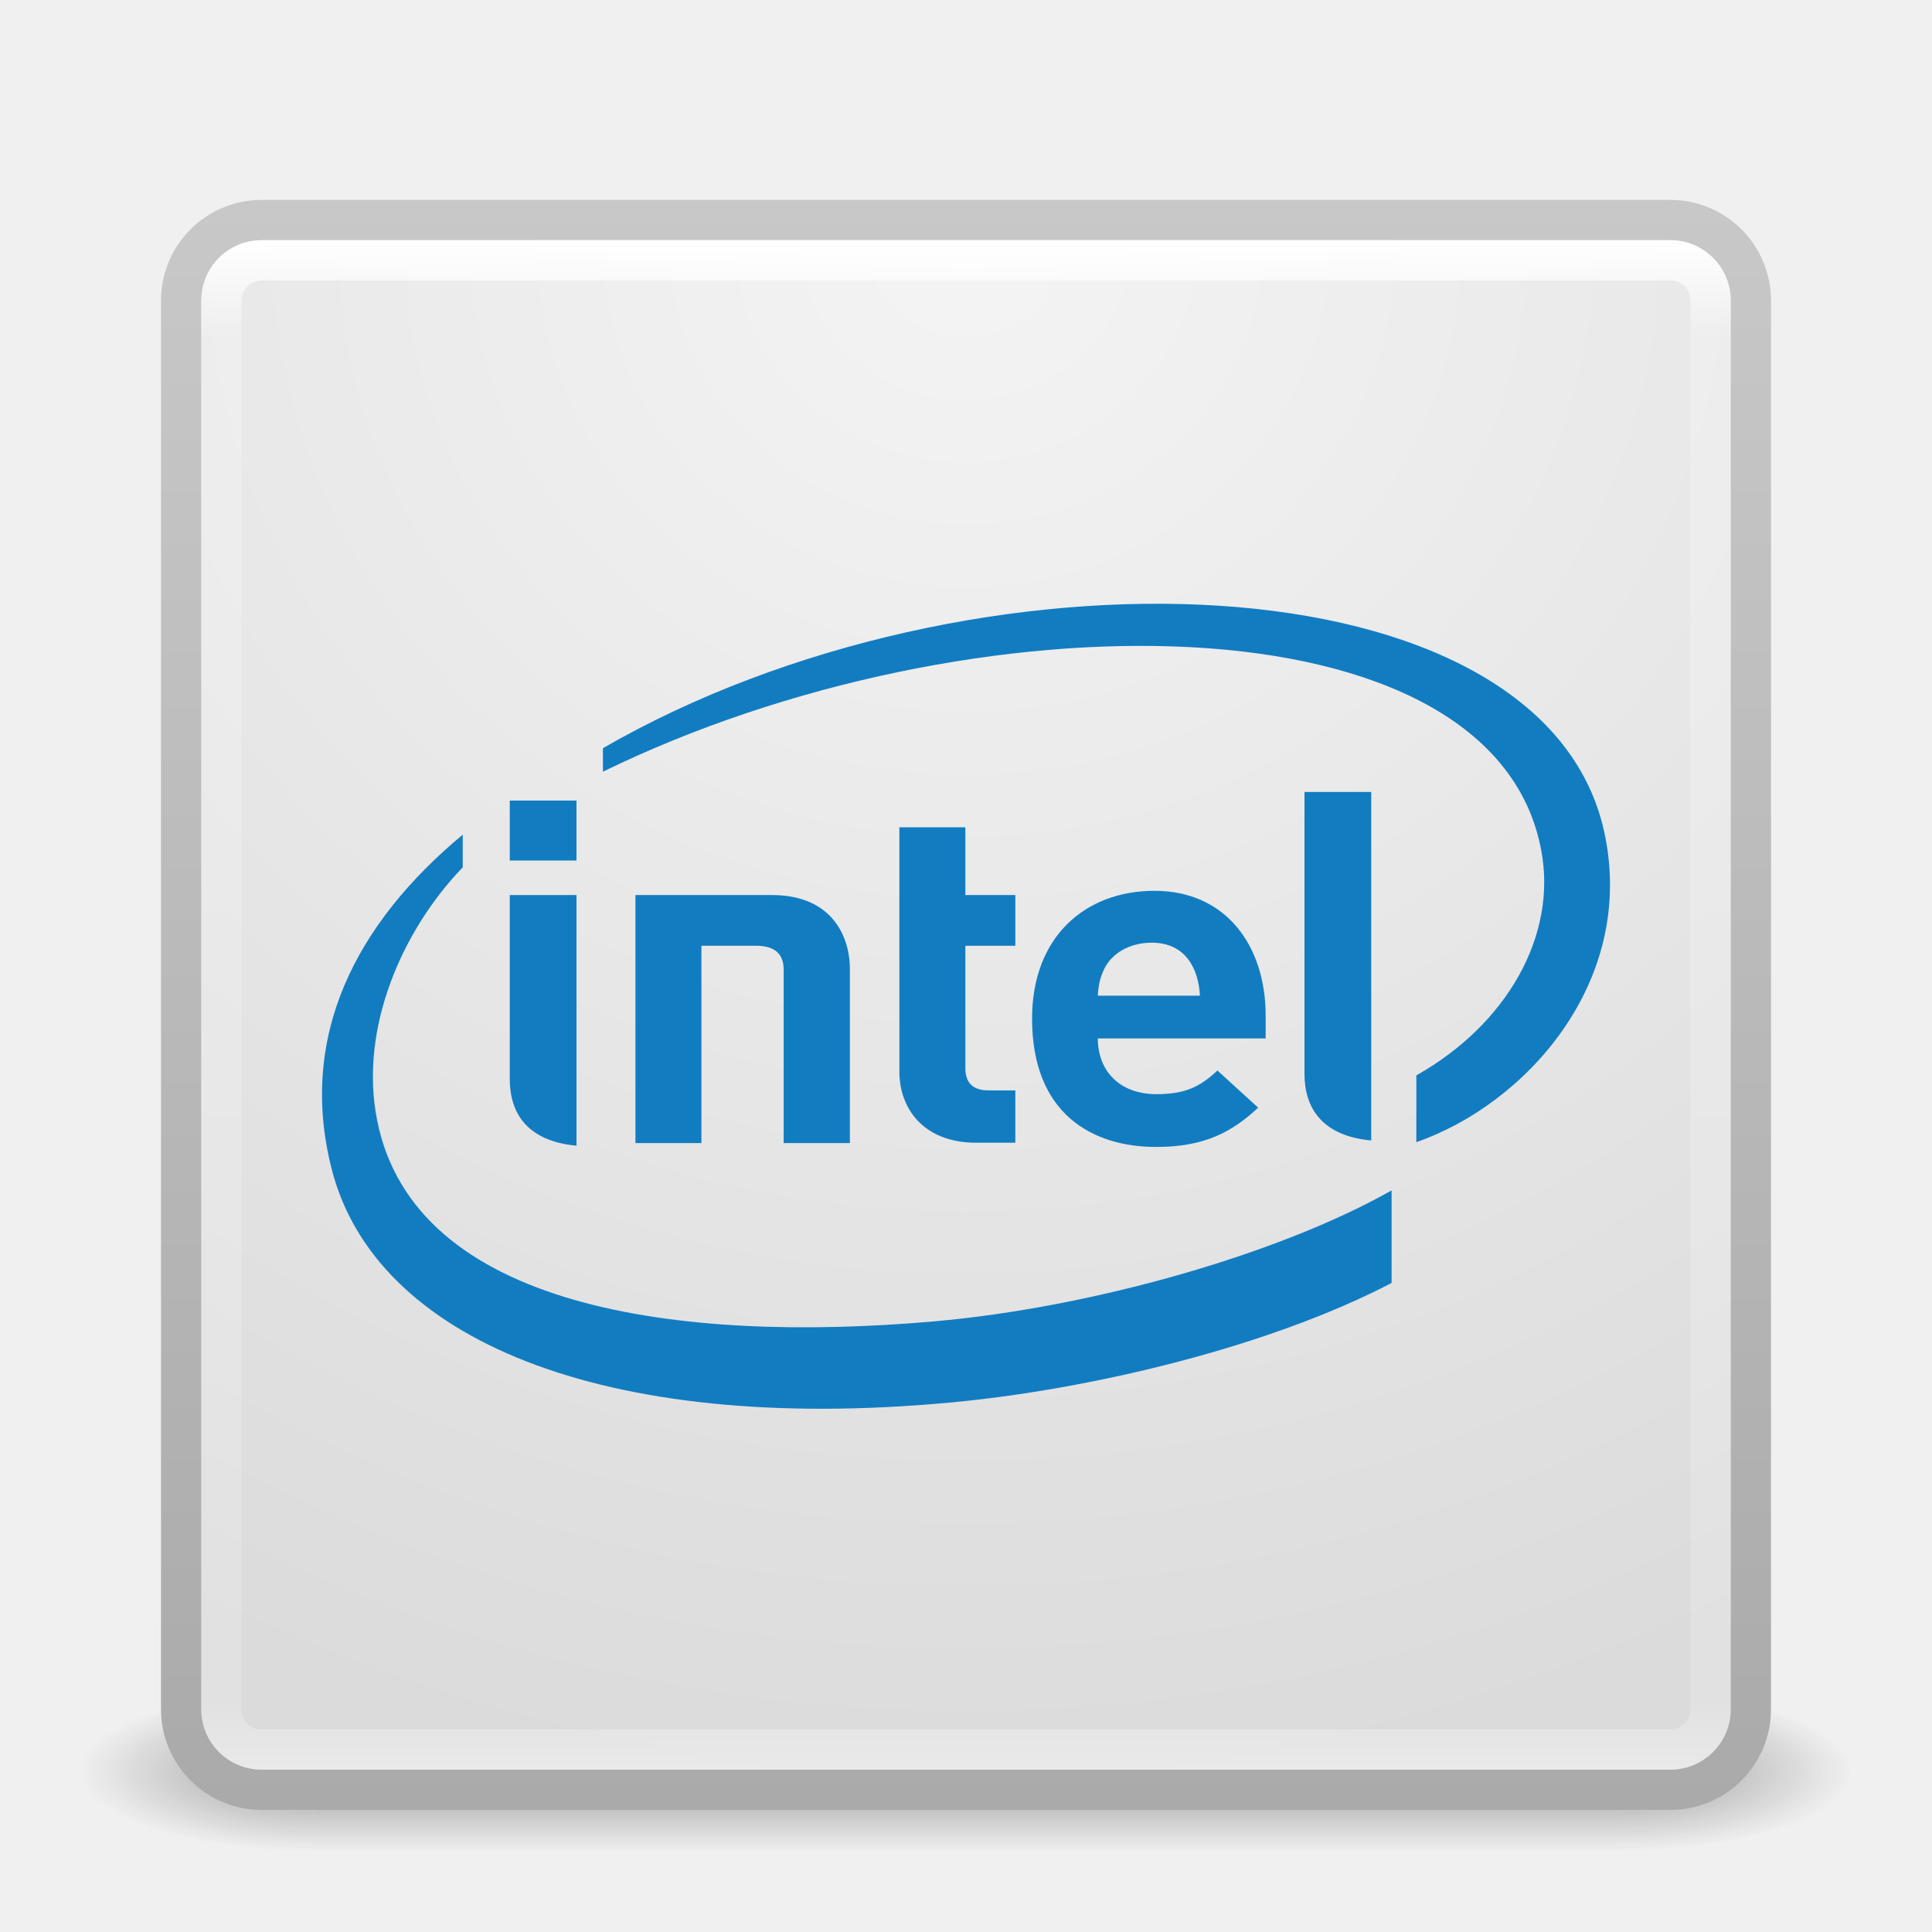
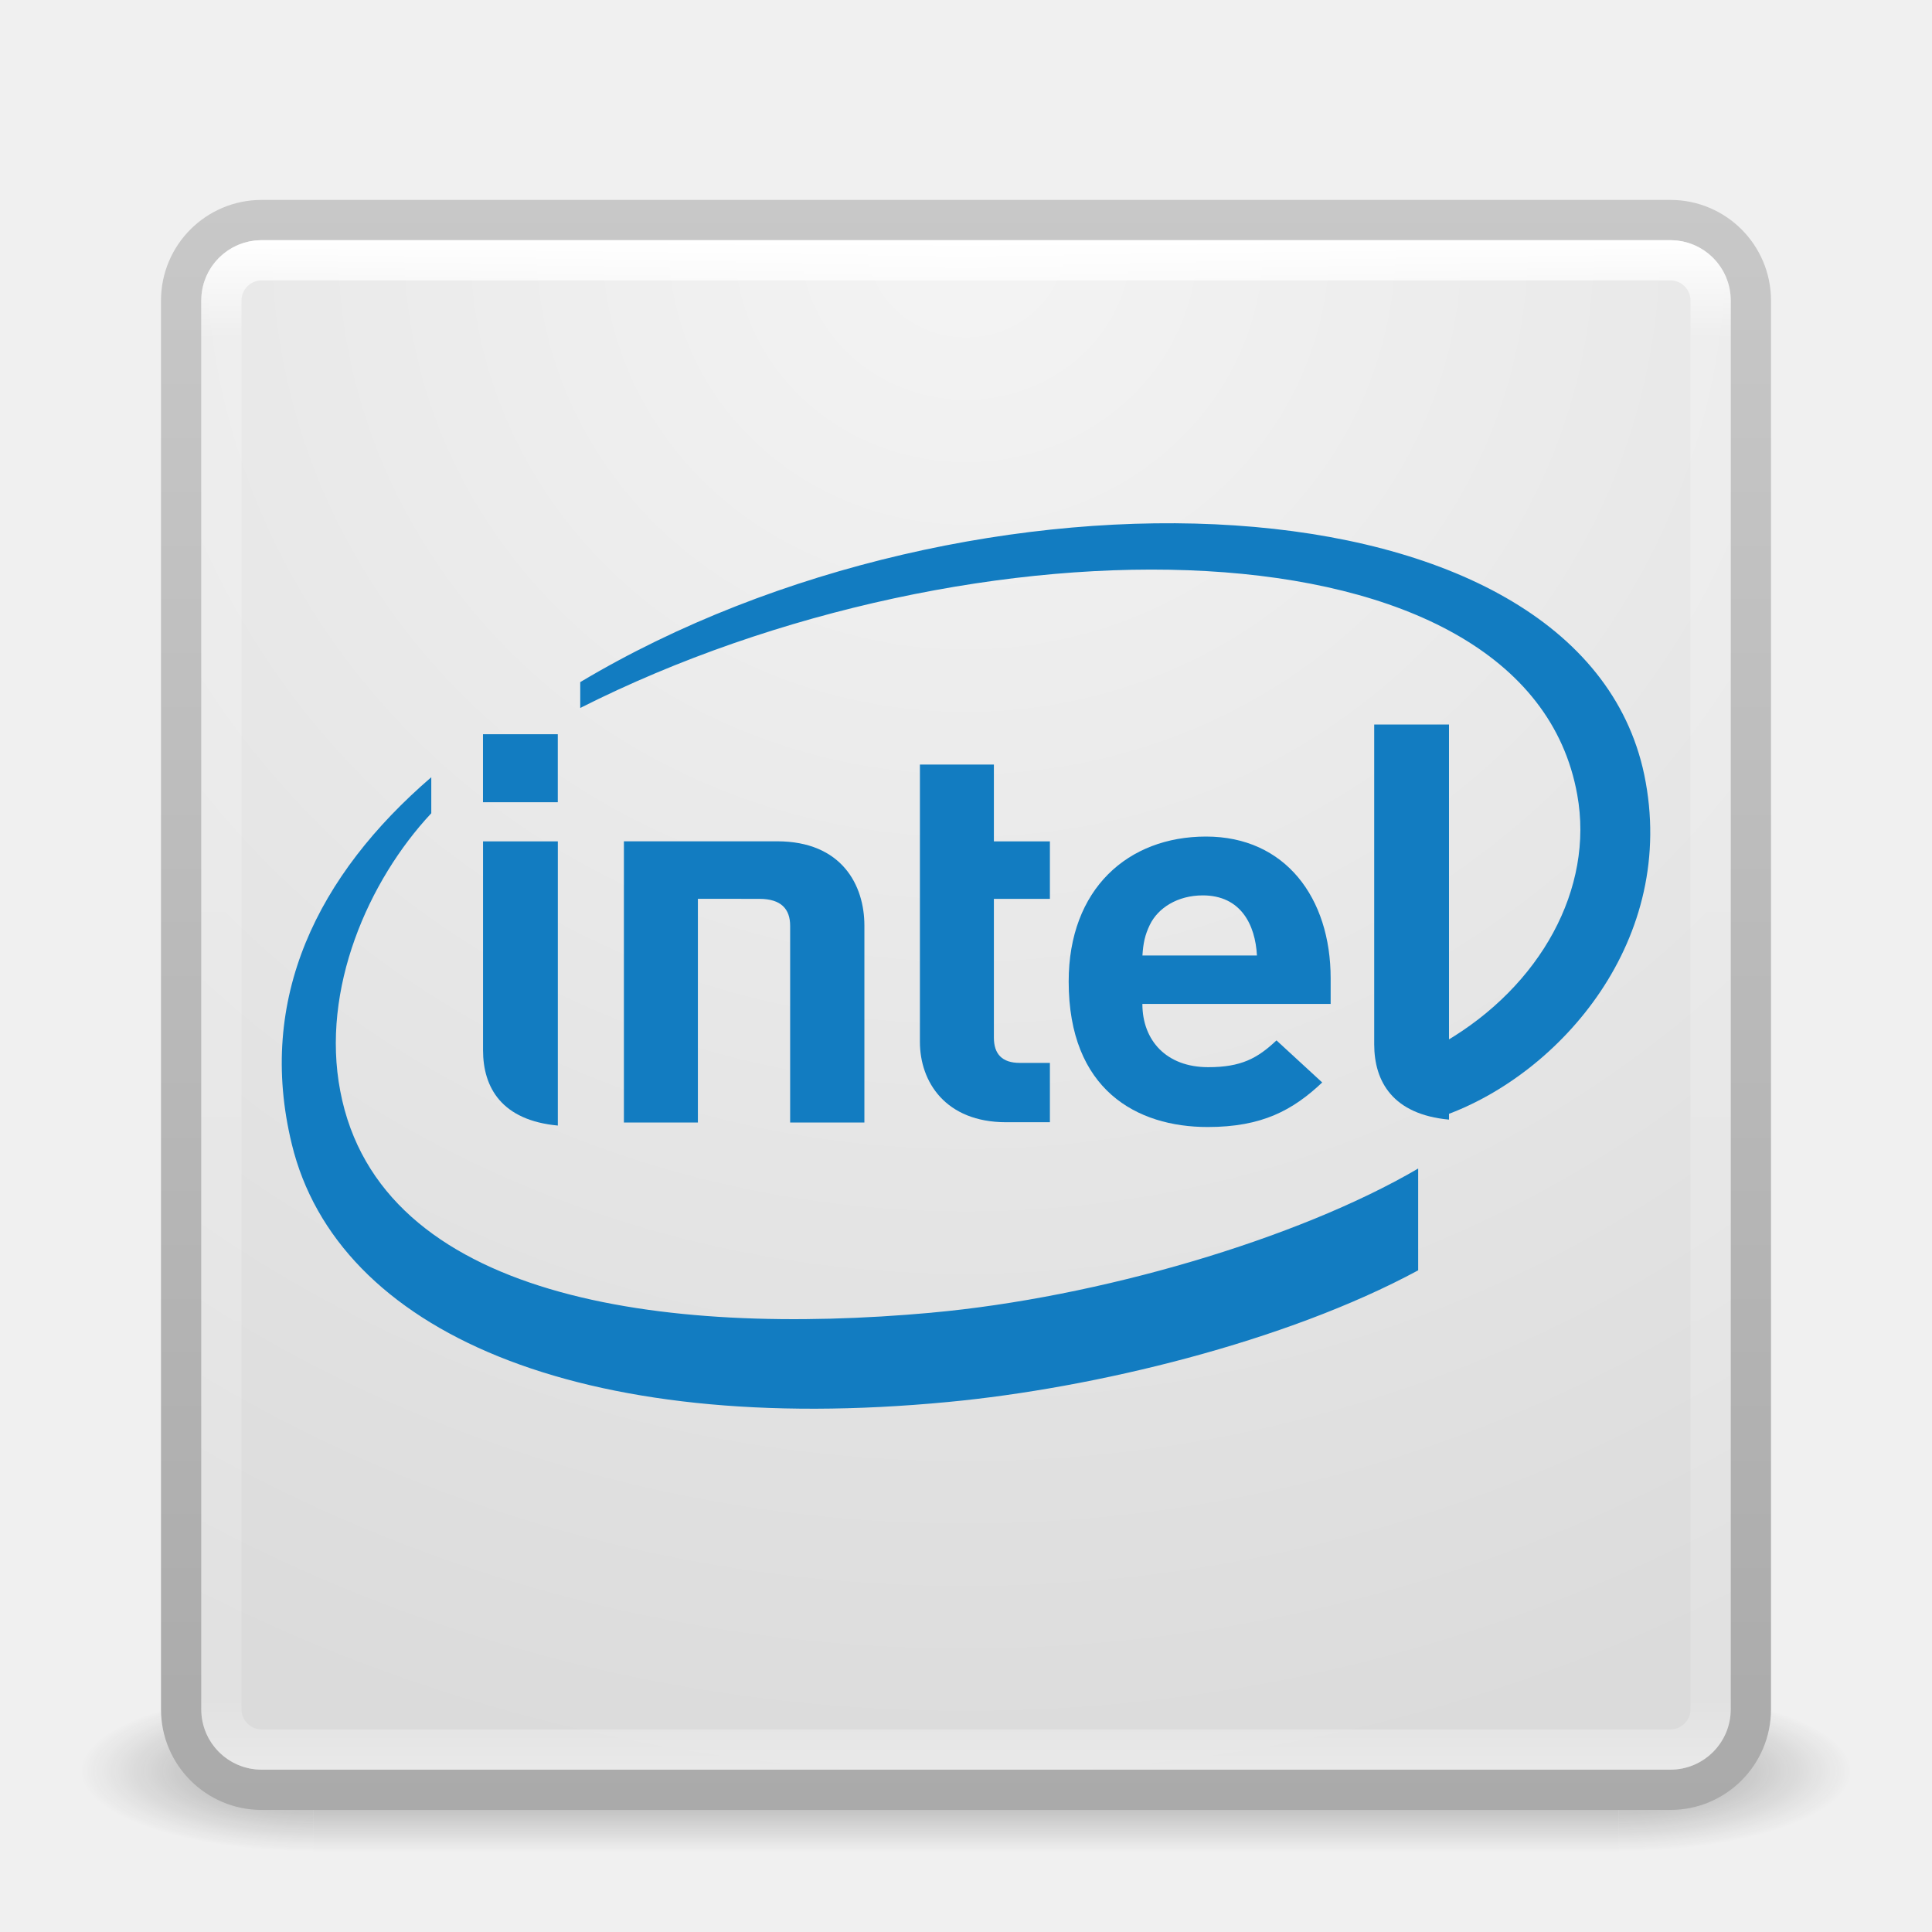
<svg xmlns="http://www.w3.org/2000/svg" xmlns:xlink="http://www.w3.org/1999/xlink" version="1.1" width="48" height="48" id="svg4117">
  <defs id="defs4119">
    <linearGradient id="linearGradient4019">
      <stop id="stop4021" style="stop-color:#000000;stop-opacity:1" offset="0" />
      <stop id="stop4023" style="stop-color:#000000;stop-opacity:0" offset="1" />
    </linearGradient>
    <linearGradient id="linearGradient3924">
      <stop id="stop3926" style="stop-color:#ffffff;stop-opacity:1" offset="0" />
      <stop id="stop3928" style="stop-color:#ffffff;stop-opacity:0.235" offset="0.063" />
      <stop id="stop3930" style="stop-color:#ffffff;stop-opacity:0.157" offset="0.951" />
      <stop id="stop3932" style="stop-color:#ffffff;stop-opacity:0.392" offset="1" />
    </linearGradient>
    <radialGradient cx="4.993" cy="43.5" r="2.5" fx="4.993" fy="43.5" id="radialGradient2873-966-168" xlink:href="#linearGradient3688-166-749" gradientUnits="userSpaceOnUse" gradientTransform="matrix(2.003784,0,0,1.4,27.98813,-17.4)" />
    <linearGradient id="linearGradient3688-166-749">
      <stop id="stop2883" style="stop-color:#181818;stop-opacity:1" offset="0" />
      <stop id="stop2885" style="stop-color:#181818;stop-opacity:0" offset="1" />
    </linearGradient>
    <radialGradient cx="4.993" cy="43.5" r="2.5" fx="4.993" fy="43.5" id="radialGradient2875-742-326" xlink:href="#linearGradient3688-464-309" gradientUnits="userSpaceOnUse" gradientTransform="matrix(2.003784,0,0,1.4,-20.01187,-104.4)" />
    <linearGradient id="linearGradient3688-464-309">
      <stop id="stop2889" style="stop-color:#181818;stop-opacity:1" offset="0" />
      <stop id="stop2891" style="stop-color:#181818;stop-opacity:0" offset="1" />
    </linearGradient>
    <linearGradient x1="25.058" y1="47.028" x2="25.058" y2="39.999" id="linearGradient2877-634-617" xlink:href="#linearGradient3702-501-757" gradientUnits="userSpaceOnUse" />
    <linearGradient id="linearGradient3702-501-757">
      <stop id="stop2895" style="stop-color:#181818;stop-opacity:0" offset="0" />
      <stop id="stop2897" style="stop-color:#181818;stop-opacity:1" offset="0.5" />
      <stop id="stop2899" style="stop-color:#181818;stop-opacity:0" offset="1" />
    </linearGradient>
    <filter color-interpolation-filters="sRGB" id="filter3831">
      <feGaussianBlur id="feGaussianBlur3833" stdDeviation="0.637" />
    </filter>
    <clipPath id="clipPath3823">
      <path d="M 108.812,58 C 107.254,58 106,59.254 106,60.812 l 0,24.375 C 106,86.746 107.254,88 108.812,88 l 24.375,0 C 134.746,88 136,86.746 136,85.188 l 0,-24.375 C 136,59.254 134.746,58 133.188,58 l -24.375,0 z m 7.188,4.5 10,0 0,8.75 5,0 -10,13.75 -10,-13.75 5,0 0,-8.75 z" id="path3825" style="fill:#ffffff;fill-opacity:1;stroke:none" />
    </clipPath>
    <linearGradient x1="65.263" y1="64.205" x2="65.263" y2="50.069" id="linearGradient3812" xlink:href="#linearGradient5010" gradientUnits="userSpaceOnUse" gradientTransform="matrix(0.625,0,0,0.625,78.5,32.25)" />
    <filter color-interpolation-filters="sRGB" id="filter3806">
      <feGaussianBlur id="feGaussianBlur3808" stdDeviation="1.2" />
    </filter>
    <linearGradient x1="70" y1="54" x2="70" y2="75.095" id="linearGradient3788" xlink:href="#linearGradient3737" gradientUnits="userSpaceOnUse" gradientTransform="translate(0,4)" />
    <linearGradient x1="56" y1="72" x2="88" y2="72" id="linearGradient3773" xlink:href="#linearGradient3778" gradientUnits="userSpaceOnUse" gradientTransform="matrix(0.9375,0,0,0.9375,-140.5,3.5)" />
    <linearGradient x1="65.263" y1="64.205" x2="65.263" y2="50.069" id="linearGradient3832" xlink:href="#linearGradient3737" gradientUnits="userSpaceOnUse" gradientTransform="matrix(0.625,0,0,0.625,28.5,31.25)" />
    <filter color-interpolation-filters="sRGB" id="filter3174">
      <feGaussianBlur id="feGaussianBlur3176" stdDeviation="1.71" />
    </filter>
    <linearGradient id="linearGradient3737">
      <stop id="stop3739" style="stop-color:#ffffff;stop-opacity:1" offset="0" />
      <stop id="stop3741" style="stop-color:#ffffff;stop-opacity:0" offset="1" />
    </linearGradient>
    <linearGradient x1="45.448" y1="92.54" x2="45.448" y2="7.017" id="ButtonShadow" gradientUnits="userSpaceOnUse" gradientTransform="scale(1.005865,0.994169)">
      <stop id="stop3750" style="stop-color:#000000;stop-opacity:1" offset="0" />
      <stop id="stop3752" style="stop-color:#000000;stop-opacity:0.588" offset="1" />
    </linearGradient>
    <linearGradient id="linearGradient5010">
      <stop id="stop5012" style="stop-color:#000000;stop-opacity:1" offset="0" />
      <stop id="stop5014" style="stop-color:#000000;stop-opacity:0" offset="1" />
    </linearGradient>
    <linearGradient id="linearGradient3778">
      <stop id="stop3780" style="stop-color:#499119;stop-opacity:1" offset="0" />
      <stop id="stop3782" style="stop-color:#8fd625;stop-opacity:1" offset="1" />
    </linearGradient>
    <linearGradient id="linearGradient3104">
      <stop id="stop3106" style="stop-color:#aaaaaa;stop-opacity:1" offset="0" />
      <stop id="stop3108" style="stop-color:#c8c8c8;stop-opacity:1" offset="1" />
    </linearGradient>
    <linearGradient id="linearGradient3600">
      <stop id="stop3602" style="stop-color:#f4f4f4;stop-opacity:1" offset="0" />
      <stop id="stop3604" style="stop-color:#dbdbdb;stop-opacity:1" offset="1" />
    </linearGradient>
    <linearGradient id="linearGradient3104-5">
      <stop id="stop3106-9" style="stop-color:#aaaaaa;stop-opacity:1" offset="0" />
      <stop id="stop3108-8" style="stop-color:#c8c8c8;stop-opacity:1" offset="1" />
    </linearGradient>
    <linearGradient x1="24" y1="5" x2="24" y2="43" id="linearGradient3084" xlink:href="#linearGradient3924" gradientUnits="userSpaceOnUse" gradientTransform="translate(2.4e-6,0.9674489)" />
    <radialGradient cx="7.496" cy="8.45" r="20" fx="7.496" fy="8.45" id="radialGradient3093" xlink:href="#linearGradient3600" gradientUnits="userSpaceOnUse" gradientTransform="matrix(0,1.93928,-2.051527,-5.2784231e-8,41.33504,-8.486255)" />
    <linearGradient x1="24" y1="44" x2="24" y2="3.899" id="linearGradient3095" xlink:href="#linearGradient3104" gradientUnits="userSpaceOnUse" gradientTransform="translate(-6e-7,0.9674389)" />
    <linearGradient x1="20" y1="43" x2="20" y2="3" id="linearGradient3098" xlink:href="#linearGradient3104-5" gradientUnits="userSpaceOnUse" />
    <linearGradient x1="25.811" y1="11.244" x2="25.811" y2="20.312" id="linearGradient4037" xlink:href="#linearGradient4019" gradientUnits="userSpaceOnUse" />
    <linearGradient x1="15.666" y1="19.528" x2="15.666" y2="31.617" id="linearGradient4041" xlink:href="#linearGradient4019" gradientUnits="userSpaceOnUse" />
    <linearGradient x1="25.065" y1="30.795" x2="25.065" y2="39.562" id="linearGradient4044" xlink:href="#linearGradient4019" gradientUnits="userSpaceOnUse" />
  </defs>
-   <g transform="matrix(1.1,0,0,0.4444449,-2.400002,25.11107)" id="g2036" style="display:inline">
-     <g transform="matrix(1.052632,0,0,1.285713,-1.263158,-13.42854)" id="g3712" style="opacity:0.4">
-       <rect width="5" height="7" x="38" y="40" id="rect2801" style="fill:url(#radialGradient2873-966-168);fill-opacity:1;stroke:none" />
-       <rect width="5" height="7" x="-10" y="-47" transform="scale(-1,-1)" id="rect3696" style="fill:url(#radialGradient2875-742-326);fill-opacity:1;stroke:none" />
-       <rect width="28" height="7" x="10" y="40" id="rect3700" style="fill:url(#linearGradient2877-634-617);fill-opacity:1;stroke:none" />
-     </g>
-   </g>
-   <path d="M 22.969,8.188 A 2.936,2.936 0 0 0 21.562,8.594 l -11.031,6.375 A 2.936,2.936 0 0 0 9.125,17 2.936,2.936 0 0 0 9.094,17 2.936,2.936 0 0 0 8.125,19.188 L 8.062,31.906 a 2.936,2.936 0 0 0 1,2.188 2.936,2.936 0 0 0 0,0.031 2.936,2.936 0 0 0 1.438,2.094 l 11,6.312 a 2.936,2.936 0 0 0 2.406,0.219 2.936,2.936 0 0 0 0.031,0 2.936,2.936 0 0 0 2.5,-0.188 l 11,-6.344 a 2.936,2.936 0 0 0 1.406,-2 2.936,2.936 0 0 0 1.094,-2.25 l 0,-12.719 a 2.936,2.936 0 0 0 -1,-2.188 A 2.936,2.936 0 0 0 37.5,14.969 L 26.469,8.625 A 2.936,2.936 0 0 0 24.062,8.375 2.936,2.936 0 0 0 22.969,8.188 z" id="path4564-0" style="opacity:0.05;color:#000000;fill:url(#linearGradient3098);fill-opacity:1;fill-rule:nonzero;stroke:none;stroke-width:1;marker:none;visibility:visible;display:inline;overflow:visible;enable-background:accumulate" />
-   <rect width="39" height="39" rx="2" ry="2" x="4.5" y="5.467" id="rect5505-21" style="color:#000000;fill:url(#radialGradient3093);fill-opacity:1;fill-rule:nonzero;stroke:url(#linearGradient3095);stroke-width:1;stroke-linecap:round;stroke-linejoin:round;stroke-miterlimit:4;stroke-opacity:1;stroke-dasharray:none;stroke-dashoffset:0;marker:none;visibility:visible;display:inline;overflow:visible;enable-background:accumulate" />
-   <rect width="37" height="37" rx="1" ry="1" x="5.5" y="6.467" id="rect6741-2" style="fill:none;stroke:url(#linearGradient3084);stroke-width:1;stroke-linecap:round;stroke-linejoin:round;stroke-miterlimit:4;stroke-opacity:1;stroke-dasharray:none;stroke-dashoffset:0" />
  <g transform="translate(-135.8571,-31.05041)" id="layer2" style="display:none">
    <path d="M 11,7 48,5 85,7 c 3.324,0 6,2.676 6,6 l 0,73 c 0,3.324 -2.676,6 -6,6 L 11,92 C 7.676,92 5,89.324 5,86 L 5,13 C 5,9.676 7.676,7 11,7 z" id="rect3745" style="opacity:0.9;fill:url(#ButtonShadow);fill-opacity:1;fill-rule:nonzero;stroke:none;filter:url(#filter3174)" />
  </g>
  <g transform="translate(-135.8571,-31.05041)" id="layer4" style="display:none">
    <rect width="30" height="30" rx="2.812" ry="2.812" x="-86" y="56" transform="matrix(0,-1,1,0,0,4)" id="rect3790" style="opacity:0.6;fill:#000000;fill-opacity:1;stroke:none;filter:url(#filter3806)" />
    <rect width="30" height="30" rx="2.812" ry="2.812" x="-88" y="56" transform="matrix(0,-1,1,0,0,0)" id="rect2993" style="fill:url(#linearGradient3773);fill-opacity:1;stroke:none" />
    <path d="M 58.812,58 C 57.254,58 56,59.254 56,60.812 l 0,24.375 c 0,0.873 0.411,1.641 1.031,2.156 C 57.028,87.29 57,87.242 57,87.188 l 0,-24.375 C 57,61.254 58.171,60 59.625,60 l 22.75,0 C 83.829,60 85,61.254 85,62.812 l 0,24.375 c 0,0.055 -0.028,0.102 -0.031,0.156 C 85.589,86.829 86,86.061 86,85.188 l 0,-24.375 C 86,59.254 84.746,58 83.188,58 l -24.375,0 z" id="rect3775" style="opacity:0.5;fill:url(#linearGradient3788);fill-opacity:1;stroke:none" />
    <path d="m 116,63.5 0,8.75 -5,0 10,13.75 10,-13.75 -5,0 0,-8.75 -10,0 z" transform="translate(-50,0)" clip-path="url(#clipPath3823)" id="path3810" style="opacity:0.6;fill:url(#linearGradient3812);fill-opacity:1;fill-rule:nonzero;stroke:none;display:inline;filter:url(#filter3831)" />
    <path d="m 66,62.5 0,8.75 -5,0 10,13.75 10,-13.75 -5,0 0,-8.75 -10,0 z" id="path4278" style="fill:url(#linearGradient3832);fill-opacity:1;fill-rule:nonzero;stroke:none;display:inline" />
  </g>
-   <g id="g4254" transform="matrix(0.3628931,0,0,0.342863,-17.23726,-3.838504)">
-     <path style="fill:#127cc1;fill-opacity:1" id="path6" d="M 157.337,71.511 C 153.185,51.272 114.022,49.99 88.778,65.41 l 0,1.703 c 25.212,-13.014 60.985,-12.931 64.241,5.713 1.097,6.176 -2.358,12.6 -8.553,16.296 l 0,4.837 c 7.457,-2.736 15.08,-11.592 12.872,-22.447 m -45.906,35.436 c -17.422,1.612 -35.575,-0.926 -38.116,-14.593 -1.262,-6.73 1.81,-13.873 5.863,-18.305 l 0,-2.373 c -7.308,6.432 -11.277,14.568 -8.985,24.175 2.923,12.328 18.502,19.306 42.285,16.982 9.417,-0.909 21.741,-3.952 30.293,-8.672 l 0,-6.706 c -7.773,4.655 -20.628,8.5 -31.34,9.491 z" />
-     <path style="fill:#127cc1;fill-opacity:1" id="path8" d="m 141.376,68.585 -4.567,0 0,20.432 c 0,2.4 1.146,4.487 4.567,4.818" />
-     <path style="fill:#127cc1;fill-opacity:1" id="path10" d="m 86.967,76.052 -4.567,0 0,13.345 c 0,2.401 1.146,4.487 4.567,4.818" />
-     <rect style="fill:#127cc1;fill-opacity:1" id="rect12" height="4.346" width="4.567" y="69.206" x="82.4" />
-     <path style="fill:#127cc1;fill-opacity:1" id="path14" d="m 114.338,94 c -3.703,0 -5.264,-2.583 -5.264,-5.133 l 0,-17.724 4.517,0 0,4.909 3.421,0 0,3.676 -3.421,0 0,8.866 c 0,1.043 0.498,1.615 1.577,1.615 l 1.844,0 0,3.791 -2.674,0" />
-     <path style="fill:#127cc1;fill-opacity:1" id="path16" d="m 126.345,79.505 c -1.544,0 -2.74,0.803 -3.238,1.887 -0.299,0.654 -0.399,1.151 -0.448,1.954 l 6.992,0 c -0.1,-1.962 -0.981,-3.841 -3.306,-3.841 m -3.686,6.937 c 0,2.326 1.461,4.039 4.019,4.039 2.01,0 3.006,-0.563 4.169,-1.713 l 2.79,2.69 c -1.794,1.771 -3.67,2.848 -6.992,2.848 -4.335,0 -8.487,-2.376 -8.487,-9.297 0,-5.919 3.621,-9.263 8.387,-9.263 4.833,0 7.606,3.915 7.606,9.057 l 0,1.639 -11.492,0" />
-     <path style="fill:#127cc1;fill-opacity:1" id="path18" d="m 99.274,79.728 c 1.328,0 1.877,0.654 1.877,1.722 l 0,12.575 4.534,0 0,-12.591 c 0,-2.558 -1.362,-5.381 -5.331,-5.381 l -9.35,0 0,17.972 4.517,0 0,-14.297" />
+   <g id="g4232">
+     <g style="display:inline" id="g2036" transform="matrix(1.1,0,0,0.4444449,-2.400002,25.11107)">
+       <g style="opacity:0.4" id="g3712" transform="matrix(1.052632,0,0,1.285713,-1.263158,-13.42854)">
+         <rect style="fill:url(#radialGradient2873-966-168);fill-opacity:1;stroke:none" id="rect2801" y="40" x="38" height="7" width="5" />
+         <rect style="fill:url(#radialGradient2875-742-326);fill-opacity:1;stroke:none" id="rect3696" transform="scale(-1,-1)" y="-47" x="-10" height="7" width="5" />
+         <rect style="fill:url(#linearGradient2877-634-617);fill-opacity:1;stroke:none" id="rect3700" y="40" x="10" height="7" width="28" />
+       </g>
+     </g>
+     <path style="opacity:0.05;color:#000000;fill:url(#linearGradient3098);fill-opacity:1;fill-rule:nonzero;stroke:none;stroke-width:1;marker:none;visibility:visible;display:inline;overflow:visible;enable-background:accumulate" id="path4564-0" d="M 22.969,8.188 A 2.936,2.936 0 0 0 21.562,8.594 l -11.031,6.375 A 2.936,2.936 0 0 0 9.125,17 2.936,2.936 0 0 0 9.094,17 2.936,2.936 0 0 0 8.125,19.188 L 8.062,31.906 a 2.936,2.936 0 0 0 1,2.188 2.936,2.936 0 0 0 0,0.031 2.936,2.936 0 0 0 1.438,2.094 l 11,6.312 a 2.936,2.936 0 0 0 2.406,0.219 2.936,2.936 0 0 0 0.031,0 2.936,2.936 0 0 0 2.5,-0.188 l 11,-6.344 a 2.936,2.936 0 0 0 1.406,-2 2.936,2.936 0 0 0 1.094,-2.25 l 0,-12.719 a 2.936,2.936 0 0 0 -1,-2.188 A 2.936,2.936 0 0 0 37.5,14.969 L 26.469,8.625 A 2.936,2.936 0 0 0 24.062,8.375 2.936,2.936 0 0 0 22.969,8.188 z" />
+     <rect style="color:#000000;fill:url(#radialGradient3093);fill-opacity:1;fill-rule:nonzero;stroke:url(#linearGradient3095);stroke-width:1;stroke-linecap:round;stroke-linejoin:round;stroke-miterlimit:4;stroke-opacity:1;stroke-dasharray:none;stroke-dashoffset:0;marker:none;visibility:visible;display:inline;overflow:visible;enable-background:accumulate" id="rect5505-21" y="5.467" x="4.5" ry="2" rx="2" height="39" width="39" />
+     <rect style="fill:none;stroke:url(#linearGradient3084);stroke-width:1;stroke-linecap:round;stroke-linejoin:round;stroke-miterlimit:4;stroke-opacity:1;stroke-dasharray:none;stroke-dashoffset:0" id="rect6741-2" y="6.467" x="5.5" ry="1" rx="1" height="37" width="37" />
+     <path style="fill:#127cc1;fill-opacity:1" id="path6" d="M 40.851,19.248 C 39.25,11.615 24.149,11.131 14.416,16.947 l 0,0.642 c 9.721,-4.908 23.514,-4.877 24.77,2.155 0.423,2.329 -0.909,4.752 -3.298,6.146 l 0,1.824 c 2.875,-1.032 5.814,-4.372 4.963,-8.466 M 23.151,32.613 C 16.433,33.221 9.434,32.264 8.454,27.109 7.967,24.571 9.152,21.877 10.715,20.205 l 0,-0.895 c -2.818,2.426 -4.348,5.494 -3.465,9.117 1.127,4.649 7.134,7.281 16.304,6.405 3.631,-0.343 8.383,-1.49 11.68,-3.271 l 0,-2.529 c -2.997,1.755 -7.953,3.206 -12.084,3.58 z" />
+     <g transform="matrix(1.121395,0,0,1.133945,-2.202663,-4.312465)" id="g4224">
+       <path d="m 34.067,19.677 -1.657,0 0,7.005 c 0,0.823 0.416,1.538 1.657,1.652" id="path8" style="fill:#127cc1;fill-opacity:1" />
+       <path d="m 14.323,22.237 -1.657,0 0,4.575 c 0,0.823 0.416,1.538 1.657,1.652" id="path10" style="fill:#127cc1;fill-opacity:1" />
+       <rect x="12.665" y="19.89" width="1.657" height="1.49" id="rect12" style="fill:#127cc1;fill-opacity:1" />
+       <path d="m 24.255,28.391 c -1.344,0 -1.91,-0.886 -1.91,-1.76 l 0,-6.077 1.639,0 0,1.683 1.241,0 0,1.26 -1.241,0 0,3.04 c 0,0.358 0.181,0.554 0.572,0.554 l 0.669,0 0,1.3 -0.97,0" id="path14" style="fill:#127cc1;fill-opacity:1" />
+       <path d="m 28.613,23.421 c -0.56,0 -0.994,0.275 -1.175,0.647 -0.108,0.224 -0.145,0.395 -0.163,0.67 l 2.537,0 c -0.036,-0.673 -0.356,-1.317 -1.2,-1.317 m -1.338,2.379 c 0,0.798 0.53,1.385 1.458,1.385 0.729,0 1.091,-0.193 1.513,-0.587 l 1.013,0.922 c -0.651,0.607 -1.332,0.976 -2.537,0.976 -1.573,0 -3.08,-0.815 -3.08,-3.188 0,-2.029 1.314,-3.176 3.044,-3.176 1.754,0 2.76,1.342 2.76,3.105 l 0,0.562 -4.17,0" id="path16" style="fill:#127cc1;fill-opacity:1" />
+       <path d="m 18.789,23.497 c 0.482,0 0.681,0.224 0.681,0.59 l 0,4.311 1.645,0 0,-4.317 c 0,-0.877 -0.494,-1.845 -1.935,-1.845 l -3.393,0 0,6.162 1.639,0 0,-4.902" id="path18" style="fill:#127cc1;fill-opacity:1" />
+     </g>
  </g>
</svg>
